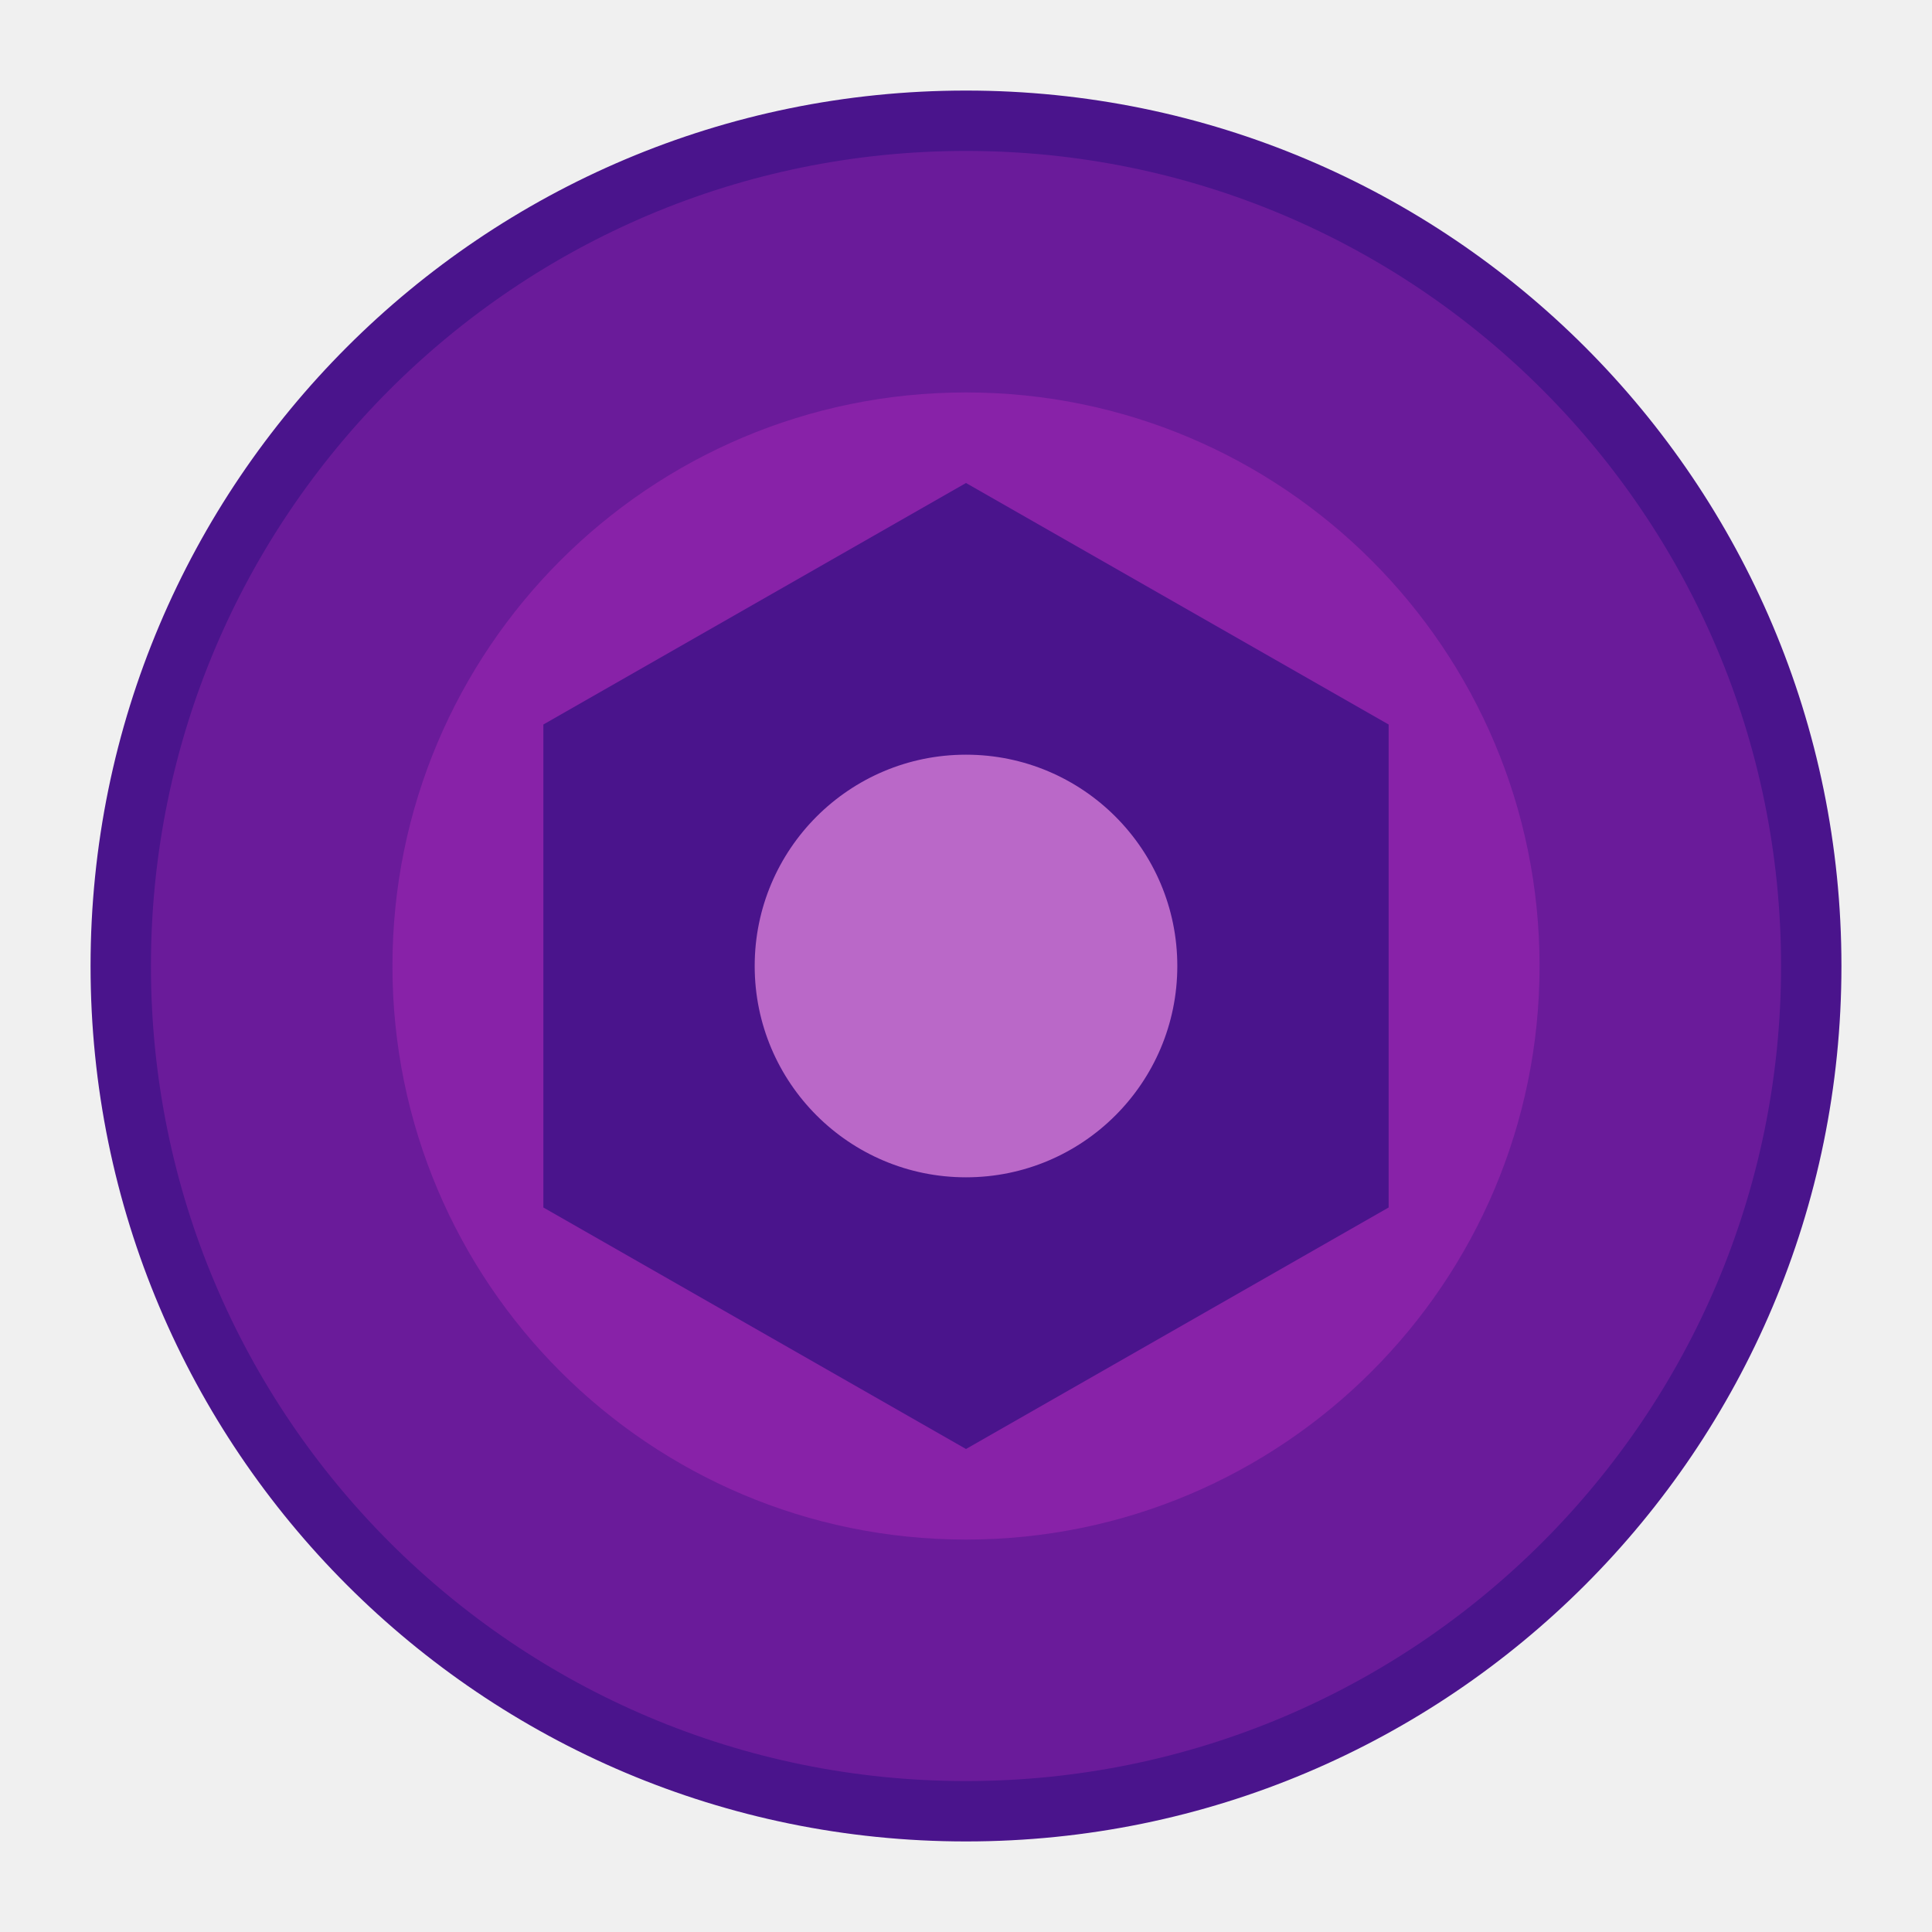
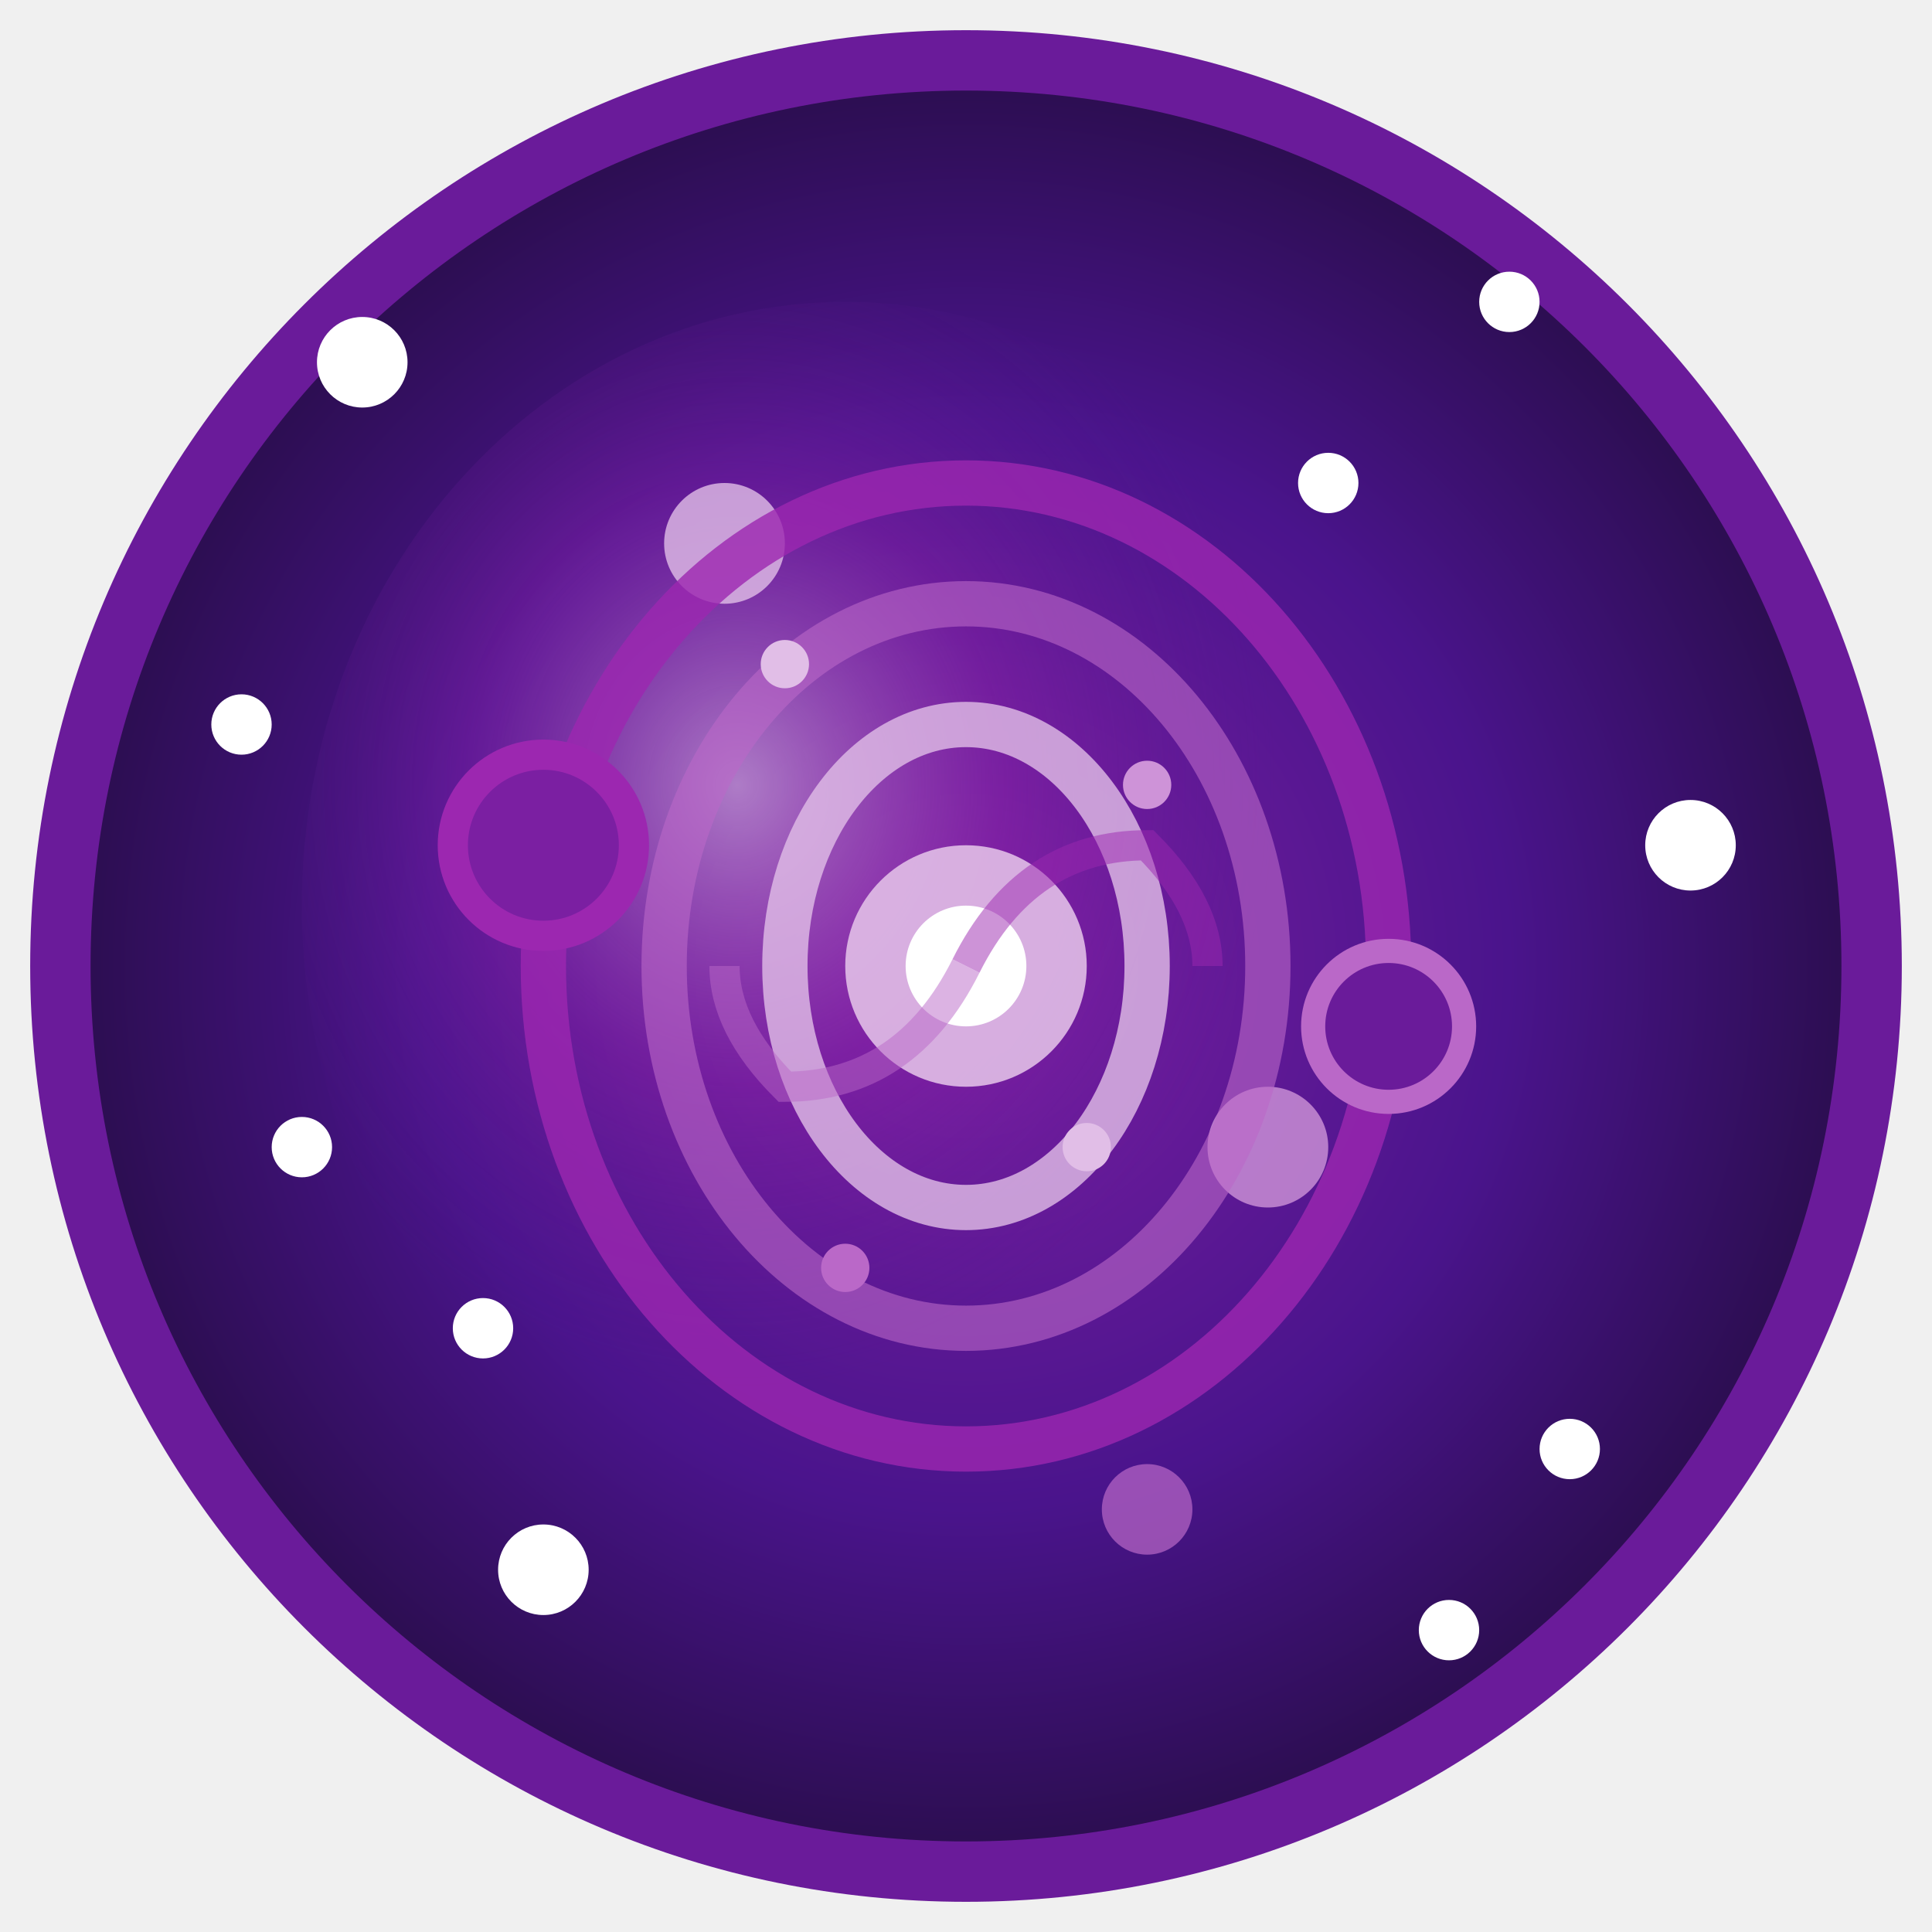
<svg xmlns="http://www.w3.org/2000/svg" viewBox="0 0 64 64">
-   <circle cx="32" cy="32" r="28" fill="#6a1b9a" stroke="#4a148c" stroke-width="2" />
-   <circle cx="32" cy="32" r="19" fill="#9c27b0" opacity="0.6" />
-   <polygon points="32,16 46,24 46,40 32,48 18,40 18,24" fill="#4a148c" />
-   <circle cx="32" cy="32" r="7" fill="#ba68c8" />
+   <defs>
+     <radialGradient id="spaceGrad" cx="50%" cy="50%" r="60%">
+       <stop offset="0%" style="stop-color:#7B1FA2;stop-opacity:1" />
+       <stop offset="50%" style="stop-color:#4A148C;stop-opacity:1" />
+       <stop offset="100%" style="stop-color:#1A0A2E;stop-opacity:1" />
+     </radialGradient>
+     <radialGradient id="nebulaGrad" cx="40%" cy="40%" r="50%">
+       <stop offset="0%" style="stop-color:#E1BEE7;stop-opacity:0.6" />
+       <stop offset="50%" style="stop-color:#9C27B0;stop-opacity:0.3" />
+       <stop offset="100%" style="stop-color:#4A148C;stop-opacity:0" />
+     </radialGradient>
+   </defs>
+   <circle cx="32" cy="32" r="30" fill="url(#spaceGrad)" stroke="#6A1B9A" stroke-width="2" />
+   <ellipse cx="28" cy="30" rx="18" ry="20" fill="url(#nebulaGrad)" />
+   <circle cx="12" cy="12" r="1.5" fill="#FFFFFF" />
+   <circle cx="50" cy="10" r="1" fill="#FFFFFF" />
+   <circle cx="18" cy="52" r="1.5" fill="#FFFFFF" />
+   <circle cx="52" cy="48" r="1" fill="#FFFFFF" />
+   <circle cx="10" cy="38" r="1" fill="#FFFFFF" />
+   <circle cx="56" cy="28" r="1.5" fill="#FFFFFF" />
+   <circle cx="48" cy="54" r="1" fill="#FFFFFF" />
+   <circle cx="8" cy="24" r="1" fill="#FFFFFF" />
+   <circle cx="44" cy="16" r="1" fill="#FFFFFF" />
+   <circle cx="16" cy="44" r="1" fill="#FFFFFF" />
+   <circle cx="24" cy="18" r="2" fill="#E1BEE7" opacity="0.8" />
+   <circle cx="42" cy="38" r="2" fill="#CE93D8" opacity="0.8" />
+   <circle cx="38" cy="50" r="1.5" fill="#BA68C8" opacity="0.7" />
+   <ellipse cx="32" cy="32" rx="14" ry="16" fill="none" stroke="#9C27B0" stroke-width="1.5" opacity="0.8" />
+   <ellipse cx="32" cy="32" rx="10" ry="12" fill="none" stroke="#BA68C8" stroke-width="1.5" opacity="0.6" />
+   <ellipse cx="32" cy="32" rx="6" ry="8" fill="none" stroke="#E1BEE7" stroke-width="1.5" opacity="0.8" />
+   <circle cx="32" cy="32" r="4" fill="#E1BEE7" opacity="0.9" />
+   <circle cx="32" cy="32" r="2" fill="#FFFFFF" />
+   <circle cx="18" cy="28" r="3" fill="#7B1FA2" stroke="#9C27B0" stroke-width="1" />
+   <circle cx="46" cy="34" r="2.5" fill="#6A1B9A" stroke="#BA68C8" stroke-width="0.8" />
+   <circle cx="26" cy="22" r="0.8" fill="#E1BEE7" />
+   <circle cx="38" cy="26" r="0.8" fill="#CE93D8" />
+   <circle cx="28" cy="42" r="0.8" fill="#BA68C8" />
+   <circle cx="36" cy="38" r="0.8" fill="#E1BEE7" />
+   <path d="M 32,32 Q 34,28 38,28 Q 40,30 40,32" fill="none" stroke="#9C27B0" stroke-width="1" opacity="0.5" />
+   <path d="M 32,32 Q 30,36 26,36 Q 24,34 24,32" fill="none" stroke="#BA68C8" stroke-width="1" opacity="0.5" />
</svg>
